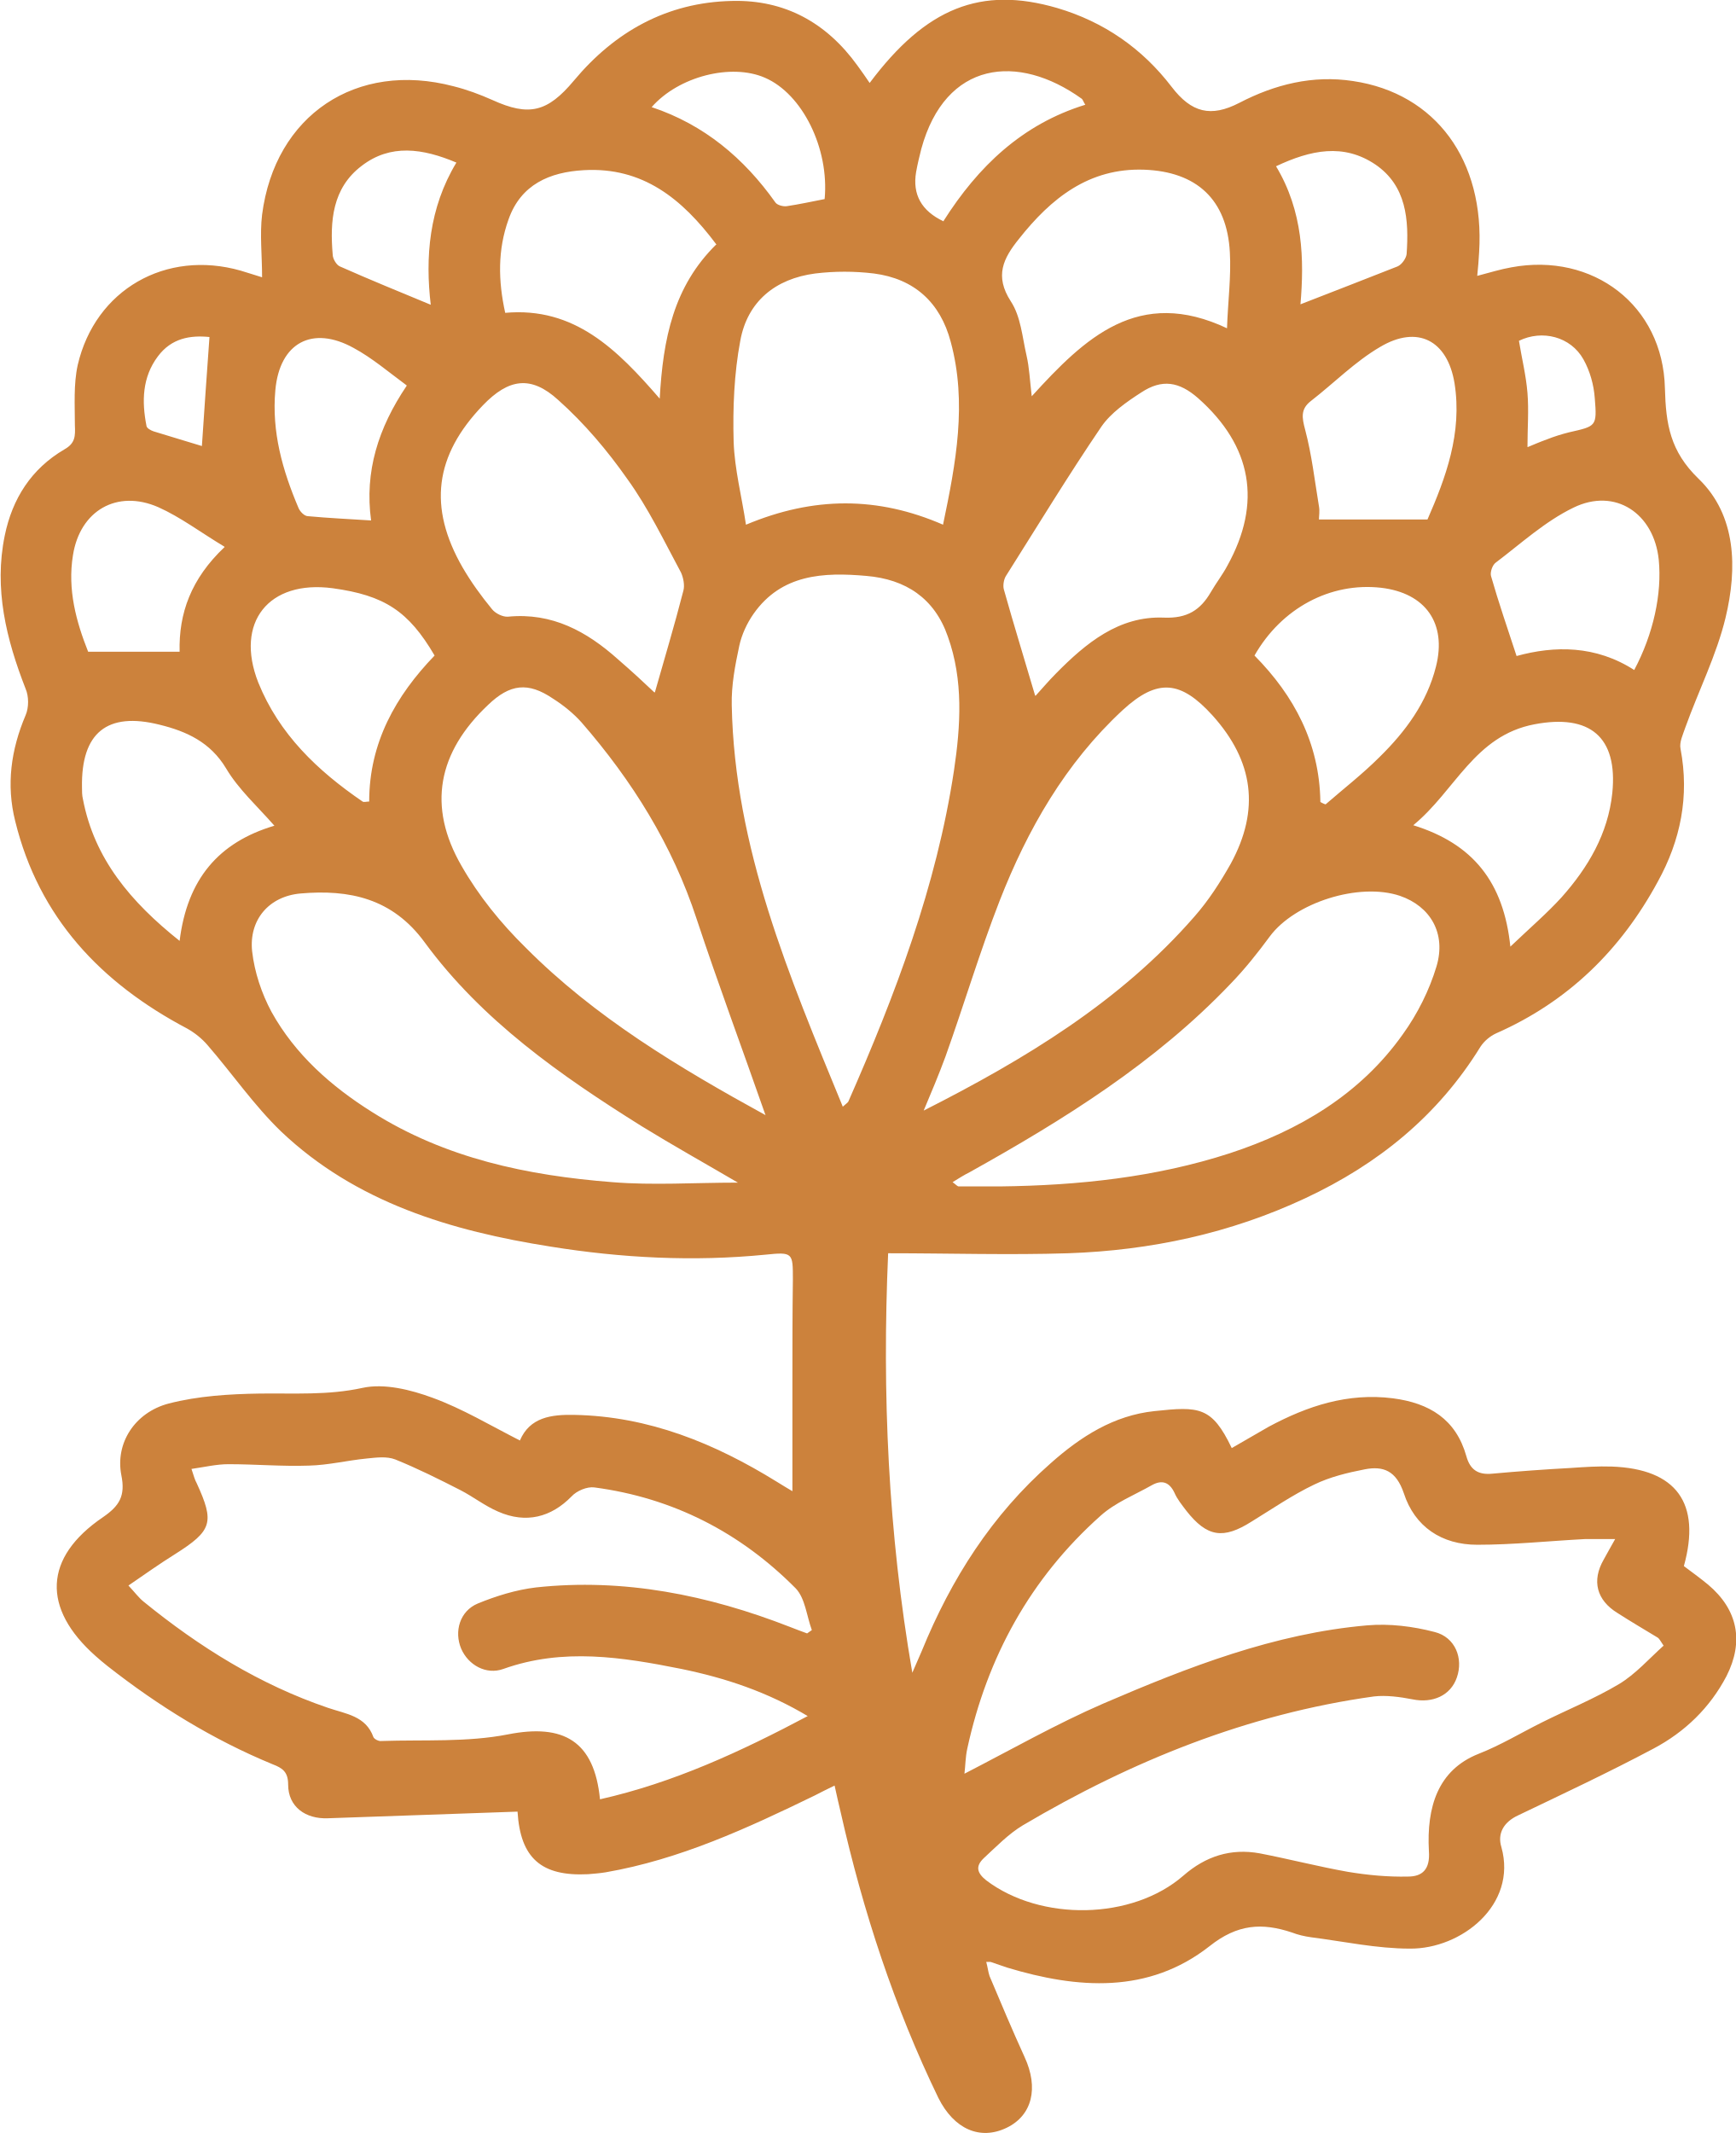
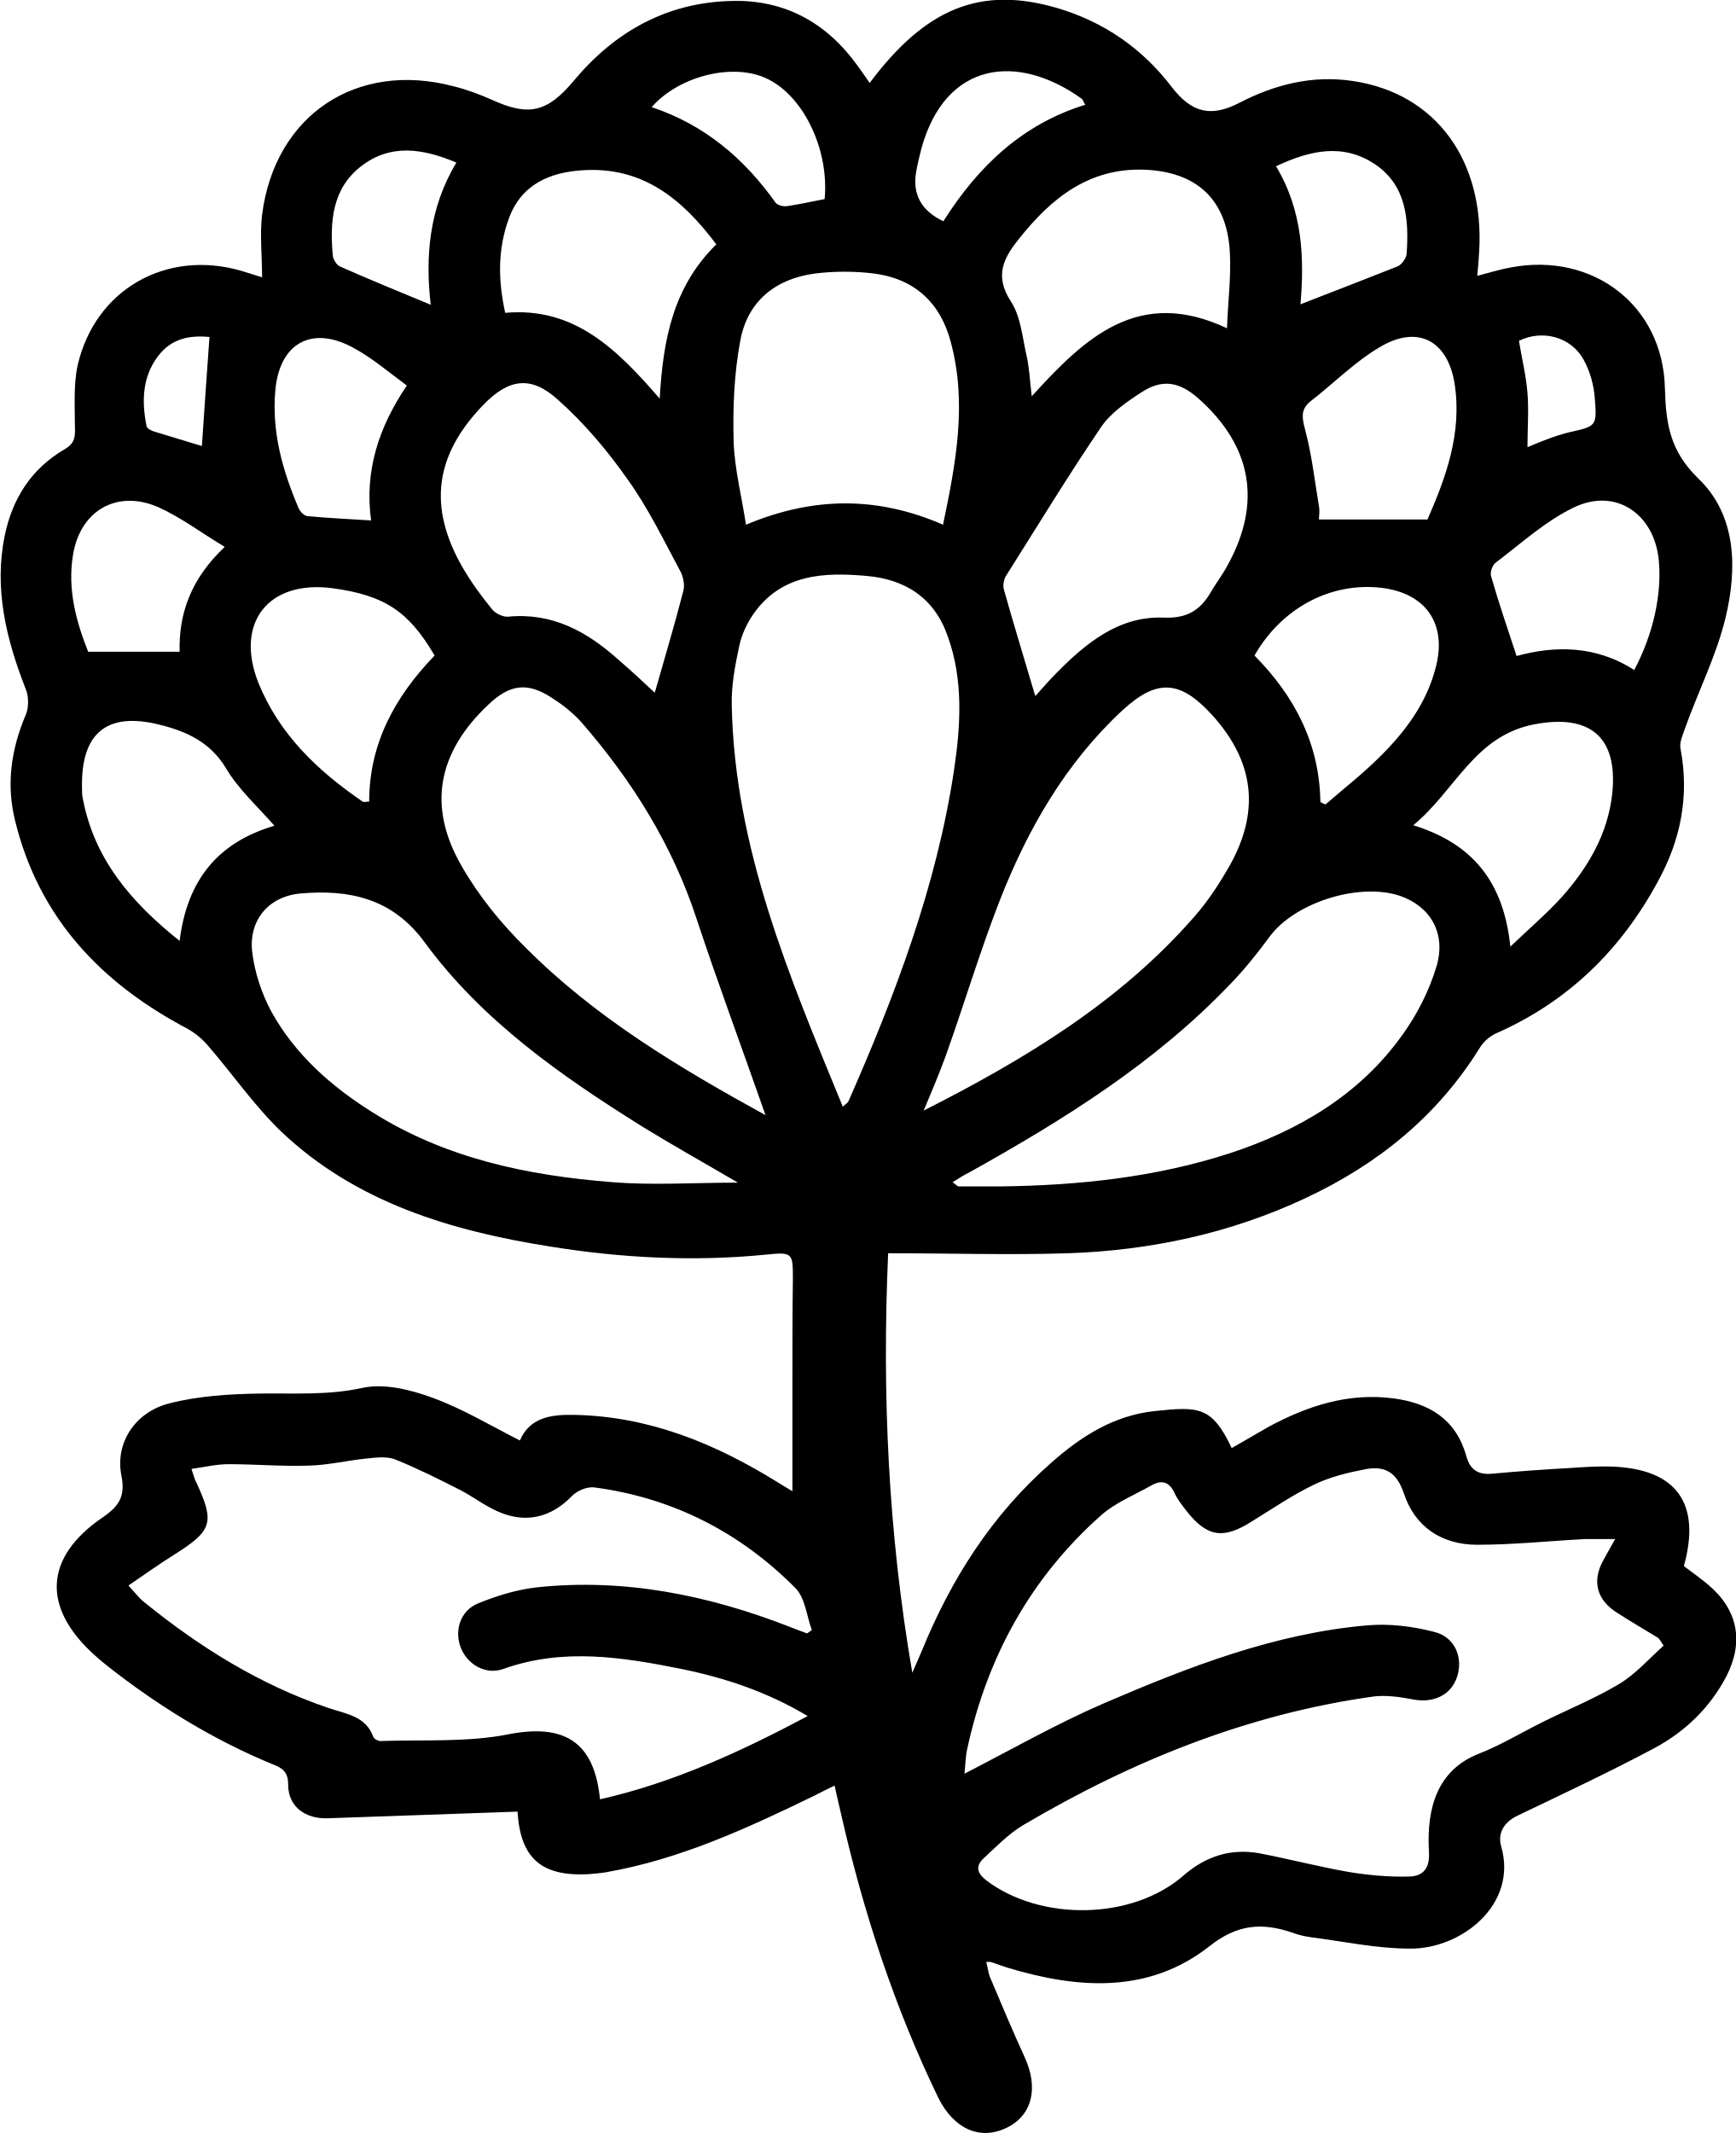
<svg xmlns="http://www.w3.org/2000/svg" id="Layer_2" data-name="Layer 2" viewBox="0 0 36.62 45">
-   <defs>
-     <style>
-       .cls-1 {
-         fill: #cc823c;
-         stroke-width: 0px;
-       }
-     </style>
-   </defs>
  <g id="Background">
-     <path class="cls-1" d="m31.17,5.82c.27-.07.49-.14.72-.18,1.72-.32,3.2.8,3.24,2.55.02.76.11,1.33.71,1.91.8.77.82,1.89.57,2.93-.19.79-.57,1.54-.85,2.32-.05.15-.13.31-.1.45.19,1,0,1.93-.48,2.8-.78,1.44-1.89,2.53-3.41,3.2-.13.06-.25.16-.33.28-.9,1.46-2.16,2.48-3.7,3.2-1.58.74-3.26,1.1-5,1.16-1.25.04-2.5,0-3.8,0-.13,2.97,0,5.89.51,8.85.08-.18.14-.32.2-.46.62-1.52,1.48-2.87,2.72-3.96.63-.56,1.33-1.01,2.19-1.1.94-.1,1.21-.1,1.63.78.26-.15.52-.3.78-.45.82-.44,1.67-.72,2.62-.6.77.1,1.33.44,1.55,1.22.08.29.25.4.55.37.55-.05,1.1-.09,1.65-.12.29-.02.58-.04.87-.03,1.36.05,1.89.77,1.52,2.1.16.12.34.25.51.39.63.53.76,1.2.39,1.93-.35.67-.88,1.18-1.54,1.53-.94.5-1.9.95-2.86,1.41-.3.14-.44.38-.35.67.34,1.22-.85,2.15-1.93,2.14-.7,0-1.39-.15-2.09-.24-.14-.02-.27-.05-.4-.1-.63-.21-1.15-.18-1.74.29-1.29,1.01-2.78.9-4.27.45-.12-.04-.23-.08-.35-.12-.01,0-.03,0-.09,0,.03.11.04.21.07.3.24.57.48,1.14.74,1.71.3.65.16,1.23-.38,1.49-.56.27-1.11.03-1.44-.63-.93-1.92-1.59-3.94-2.06-6.02-.04-.17-.08-.34-.13-.57-.16.08-.29.14-.42.21-1.42.69-2.85,1.35-4.41,1.62-.12.02-.25.03-.37.04-.99.05-1.43-.34-1.49-1.32-1.33.05-2.66.09-4,.14-.47.02-.84-.24-.84-.71,0-.27-.12-.35-.33-.43-1.26-.52-2.41-1.23-3.48-2.07-.09-.07-.17-.14-.25-.21-1.14-1.01-1.1-2.08.15-2.93.35-.24.48-.45.39-.89-.13-.67.28-1.32,1-1.51.62-.16,1.28-.2,1.92-.21.73-.01,1.44.04,2.17-.12.46-.1,1.02.04,1.48.21.63.23,1.21.58,1.84.9.21-.49.66-.55,1.15-.54,1.57.03,2.96.6,4.27,1.41.11.07.23.14.33.2,0-.78,0-1.53,0-2.28,0-.73,0-1.46.01-2.19,0-.56,0-.58-.58-.52-1.52.15-3.04.07-4.53-.17-2.1-.33-4.11-.93-5.69-2.43-.57-.55-1.03-1.22-1.55-1.82-.12-.14-.27-.26-.43-.35-1.82-.96-3.13-2.34-3.63-4.38-.19-.76-.09-1.5.22-2.23.07-.16.07-.4,0-.56-.41-1.05-.67-2.11-.44-3.23.16-.78.56-1.41,1.26-1.82.23-.13.23-.28.22-.51,0-.42-.03-.86.06-1.27.37-1.59,1.86-2.44,3.44-1.99.14.04.28.09.45.14,0-.47-.05-.9,0-1.32.27-2.1,1.99-3.25,4.04-2.71.28.07.55.17.82.29.77.35,1.16.26,1.72-.41C12.97.67,14.07.05,15.44.02c1.12-.03,2,.46,2.65,1.36.09.12.17.24.26.37,1.19-1.59,2.35-2.05,3.96-1.58.98.29,1.79.85,2.41,1.66.42.55.83.65,1.43.34.75-.39,1.55-.59,2.4-.46,1.75.26,2.78,1.68,2.66,3.61-.01.16-.02.32-.04.5Zm3.94,28.91c-.08-.12-.1-.16-.13-.18-.28-.17-.57-.34-.85-.52-.44-.27-.55-.68-.29-1.13.07-.13.14-.25.24-.43-.26,0-.45,0-.64,0-.76.04-1.51.12-2.27.12-.75,0-1.32-.38-1.55-1.09-.16-.47-.43-.58-.83-.5-.36.07-.73.16-1.06.32-.46.22-.88.51-1.32.78-.6.38-.94.33-1.38-.23-.09-.12-.19-.24-.25-.38-.11-.23-.27-.27-.47-.16-.37.21-.78.37-1.09.65-1.48,1.32-2.39,2.98-2.81,4.91-.04.18-.04.37-.06.53.99-.51,1.94-1.05,2.93-1.48,1.79-.77,3.61-1.48,5.57-1.65.47-.04.96.02,1.42.14.44.11.61.56.47.96-.13.38-.51.55-.94.46-.26-.05-.55-.09-.81-.06-2.66.37-5.11,1.36-7.41,2.72-.3.18-.56.45-.82.69-.18.17-.15.31.05.47,1.15.87,3.08.84,4.16-.1.47-.41,1-.58,1.61-.47.62.12,1.24.28,1.86.39.42.07.85.11,1.27.1.3,0,.47-.15.44-.54-.05-.93.19-1.71,1.05-2.05.46-.18.89-.44,1.33-.66.54-.27,1.11-.5,1.63-.81.35-.21.64-.54.94-.81Zm-18.04,1.49c-.88-.53-1.77-.82-2.69-1.01-1.25-.25-2.5-.45-3.76,0-.36.13-.74-.08-.89-.43-.15-.36-.03-.79.35-.95.39-.16.81-.29,1.23-.34,1.85-.2,3.63.16,5.35.83.12.05.24.09.37.14.03-.02.07-.05.1-.07-.11-.3-.14-.67-.34-.88-1.17-1.18-2.59-1.91-4.25-2.13-.15-.02-.37.07-.48.19-.43.44-.96.58-1.55.32-.28-.12-.52-.31-.79-.45-.45-.23-.91-.46-1.38-.65-.18-.07-.4-.04-.6-.02-.41.04-.81.14-1.22.15-.56.02-1.13-.03-1.7-.03-.25,0-.5.06-.78.1.05.15.07.23.11.3.38.83.33,1-.46,1.5-.32.2-.63.42-.98.66.14.15.22.26.32.34,1.18.96,2.45,1.75,3.89,2.24.38.13.8.17.96.62.02.04.11.09.17.08.89-.03,1.81.03,2.67-.14,1.17-.23,1.82.14,1.94,1.37,1.55-.35,2.96-1,4.41-1.77Zm.71-12.87c.08-.07.11-.09.12-.11.99-2.25,1.86-4.54,2.23-6.99.14-.94.2-1.9-.13-2.82-.28-.81-.89-1.21-1.72-1.28-.9-.08-1.79-.04-2.38.8-.14.2-.25.44-.3.67-.09.42-.17.84-.16,1.26.06,3.01,1.21,5.71,2.34,8.46Zm1.71.08c2.13-1.08,4.14-2.29,5.71-4.09.3-.34.55-.73.77-1.12.62-1.14.48-2.16-.38-3.12-.67-.74-1.16-.8-1.9-.12-1.21,1.12-2.01,2.52-2.6,4.03-.42,1.08-.75,2.19-1.14,3.28-.14.38-.3.76-.46,1.14Zm-3.34.09c-.5-1.43-1-2.77-1.45-4.13-.51-1.56-1.36-2.92-2.43-4.15-.17-.19-.38-.36-.6-.5-.53-.36-.91-.31-1.37.13-1.06,1-1.29,2.14-.56,3.4.36.63.83,1.21,1.35,1.72,1.46,1.47,3.23,2.53,5.07,3.54Zm3.95,1.42c.07.05.1.09.13.09.29,0,.58,0,.87,0,1.65-.02,3.28-.19,4.85-.7,1.46-.48,2.75-1.24,3.65-2.51.31-.43.56-.93.71-1.43.21-.7-.13-1.27-.77-1.49-.86-.29-2.22.14-2.75.86-.25.34-.52.68-.82.99-1.59,1.67-3.52,2.87-5.51,3.98-.12.06-.23.13-.36.21Zm-4.53.01c-.7-.41-1.38-.79-2.03-1.19-1.71-1.07-3.37-2.23-4.58-3.88-.68-.93-1.59-1.12-2.62-1.03-.67.06-1.09.56-1.02,1.22.05.44.2.89.41,1.28.5.9,1.26,1.57,2.12,2.11,1.55.98,3.28,1.34,5.07,1.48.86.07,1.72.01,2.65.01Zm4.33-13.89c.27-1.29.51-2.56.16-3.85-.22-.83-.77-1.33-1.62-1.44-.41-.05-.83-.05-1.24,0-.84.11-1.43.59-1.58,1.42-.13.69-.16,1.42-.14,2.13.02.58.17,1.15.26,1.75,1.43-.6,2.78-.6,4.16,0Zm1.95,3.62c.12-.13.27-.31.43-.47.63-.64,1.33-1.22,2.28-1.18.49.02.77-.16.99-.54.11-.19.25-.37.35-.56.73-1.32.52-2.52-.62-3.53-.4-.35-.76-.41-1.2-.12-.31.2-.64.43-.84.72-.7,1.03-1.35,2.1-2.02,3.16-.04.07-.06.19-.04.27.21.75.44,1.49.66,2.24Zm-8.03-.08c.19-.67.41-1.4.6-2.14.03-.11,0-.27-.05-.38-.36-.67-.69-1.36-1.13-1.97-.42-.6-.91-1.18-1.46-1.67-.58-.53-1.05-.45-1.59.11-1.02,1.06-1.16,2.15-.43,3.42.18.31.39.6.62.88.07.09.23.17.34.16.93-.09,1.66.31,2.32.9.29.25.57.51.77.7Zm12.07-7.67c.02-.58.09-1.1.06-1.61-.06-1.11-.7-1.7-1.81-1.74-1.16-.04-1.96.6-2.64,1.46-.33.41-.52.78-.17,1.32.21.32.24.75.33,1.14.06.26.07.53.11.86,1.12-1.23,2.25-2.32,4.13-1.43Zm-10.78-1.78c-.72-.96-1.55-1.63-2.79-1.56-.72.04-1.33.3-1.59,1.04-.23.64-.22,1.29-.07,1.97,1.46-.13,2.36.77,3.26,1.81.07-1.26.29-2.37,1.2-3.26Zm16.76,14.82c.42-.4.77-.7,1.08-1.04.56-.63.98-1.34,1.07-2.2.12-1.19-.48-1.67-1.64-1.45-1.27.24-1.67,1.4-2.56,2.13,1.26.39,1.91,1.2,2.05,2.57Zm-4.01-3.05s.07.04.11.05c.38-.33.78-.64,1.14-1,.55-.54,1-1.15,1.19-1.91.23-.91-.22-1.55-1.16-1.66-1.07-.12-2.1.43-2.67,1.43.84.85,1.37,1.85,1.39,3.08Zm-18.69-3.09c-.55-.94-1.06-1.27-2.15-1.42-1.35-.18-2.07.72-1.57,1.99.44,1.09,1.25,1.86,2.2,2.51.03.02.08,0,.14,0,0-1.24.56-2.23,1.38-3.08Zm-5.38,6.02c.16-1.3.82-2.08,2-2.43-.36-.41-.76-.77-1.02-1.21-.33-.55-.83-.78-1.4-.92-1.11-.28-1.66.17-1.64,1.32,0,.08,0,.17.02.25.24,1.26,1.01,2.17,2.04,2.99Zm26.33-8.89c.38-.87.74-1.82.57-2.88-.15-.9-.78-1.23-1.57-.76-.53.31-.97.76-1.46,1.14-.22.17-.19.35-.12.61.14.53.2,1.07.29,1.61.02.1,0,.21,0,.28h2.28Zm4.36,3.18c.41-.77.59-1.62.52-2.33-.1-.98-.92-1.53-1.8-1.1-.6.29-1.11.76-1.64,1.16-.07.05-.12.2-.1.28.16.56.35,1.11.54,1.69.8-.22,1.67-.23,2.49.3Zm-25.9-6.01c-.38-.28-.73-.58-1.12-.79-.87-.48-1.56-.11-1.65.89-.08.88.15,1.69.49,2.49.03.07.12.17.2.17.43.04.86.06,1.33.09-.14-1.03.15-1.95.75-2.84Zm-3.85,3.4c-.5-.3-.92-.62-1.39-.83-.87-.38-1.65.07-1.8,1.01-.12.73.07,1.41.32,2.04h1.93c-.02-.81.24-1.54.95-2.21ZM26.92,3.5c.58.96.6,1.98.52,2.92.69-.27,1.37-.53,2.05-.8.09-.04.18-.17.19-.26.05-.72,0-1.44-.66-1.89-.67-.45-1.36-.31-2.1.04Zm-17.83,2.94c-.12-1.01-.04-2.05.54-3.01-.71-.3-1.39-.4-2,.07-.62.47-.67,1.17-.61,1.87,0,.09.08.22.15.25.63.28,1.27.54,1.92.81Zm8.31-2.24c.1-1.07-.47-2.22-1.26-2.56-.71-.31-1.82-.03-2.39.62,1.11.37,1.95,1.08,2.61,2.01.04.06.17.09.24.08.27-.04.54-.1.8-.15Zm2.51.46c.73-1.15,1.66-2.04,2.99-2.45-.04-.06-.05-.11-.08-.13-1.34-.96-2.87-.8-3.38,1.06-.04.16-.08.32-.11.49q-.12.71.58,1.04Zm12.33,4.77c.12-.05.26-.11.4-.16.15-.06.31-.11.47-.15.57-.13.59-.12.54-.72-.02-.28-.1-.57-.24-.82-.27-.48-.87-.63-1.36-.39.06.37.15.73.18,1.1.03.37,0,.74,0,1.14ZM4.42,7.11c-.4-.04-.8.02-1.09.41-.33.44-.34.95-.24,1.46,0,.05.09.1.15.12.35.11.7.21,1.02.31.05-.74.1-1.48.16-2.3Z" />
+     <path d="m31.17,5.82c.27-.07.49-.14.72-.18,1.72-.32,3.2.8,3.24,2.55.02.76.11,1.33.71,1.91.8.77.82,1.89.57,2.93-.19.79-.57,1.54-.85,2.32-.05.15-.13.31-.1.45.19,1,0,1.93-.48,2.8-.78,1.44-1.89,2.53-3.41,3.2-.13.06-.25.16-.33.28-.9,1.46-2.16,2.48-3.7,3.2-1.58.74-3.26,1.1-5,1.16-1.25.04-2.5,0-3.8,0-.13,2.97,0,5.89.51,8.85.08-.18.14-.32.2-.46.62-1.52,1.48-2.87,2.72-3.96.63-.56,1.33-1.01,2.19-1.1.94-.1,1.21-.1,1.63.78.26-.15.52-.3.78-.45.82-.44,1.67-.72,2.62-.6.77.1,1.33.44,1.55,1.22.08.29.25.4.55.37.55-.05,1.1-.09,1.65-.12.29-.02.58-.04.87-.03,1.36.05,1.89.77,1.52,2.1.16.12.34.25.51.39.63.53.76,1.2.39,1.93-.35.67-.88,1.18-1.54,1.53-.94.5-1.9.95-2.86,1.41-.3.14-.44.38-.35.67.34,1.22-.85,2.15-1.93,2.14-.7,0-1.39-.15-2.09-.24-.14-.02-.27-.05-.4-.1-.63-.21-1.15-.18-1.74.29-1.29,1.01-2.78.9-4.27.45-.12-.04-.23-.08-.35-.12-.01,0-.03,0-.09,0,.03.11.04.21.07.3.24.57.48,1.14.74,1.71.3.65.16,1.23-.38,1.49-.56.27-1.11.03-1.44-.63-.93-1.92-1.59-3.94-2.06-6.02-.04-.17-.08-.34-.13-.57-.16.08-.29.14-.42.21-1.42.69-2.85,1.35-4.41,1.62-.12.02-.25.03-.37.04-.99.05-1.43-.34-1.49-1.32-1.33.05-2.66.09-4,.14-.47.02-.84-.24-.84-.71,0-.27-.12-.35-.33-.43-1.26-.52-2.41-1.23-3.48-2.07-.09-.07-.17-.14-.25-.21-1.14-1.01-1.1-2.08.15-2.93.35-.24.48-.45.39-.89-.13-.67.28-1.32,1-1.51.62-.16,1.28-.2,1.92-.21.73-.01,1.44.04,2.17-.12.46-.1,1.02.04,1.48.21.63.23,1.21.58,1.84.9.21-.49.66-.55,1.15-.54,1.57.03,2.96.6,4.27,1.41.11.07.23.14.33.2,0-.78,0-1.53,0-2.28,0-.73,0-1.46.01-2.19,0-.56,0-.58-.58-.52-1.52.15-3.04.07-4.53-.17-2.1-.33-4.11-.93-5.69-2.43-.57-.55-1.03-1.22-1.55-1.82-.12-.14-.27-.26-.43-.35-1.82-.96-3.13-2.34-3.63-4.38-.19-.76-.09-1.5.22-2.23.07-.16.07-.4,0-.56-.41-1.05-.67-2.11-.44-3.23.16-.78.56-1.41,1.26-1.82.23-.13.23-.28.22-.51,0-.42-.03-.86.06-1.27.37-1.59,1.86-2.44,3.44-1.99.14.04.28.09.45.14,0-.47-.05-.9,0-1.32.27-2.1,1.99-3.25,4.04-2.71.28.07.55.17.82.29.77.35,1.16.26,1.72-.41C12.97.67,14.07.05,15.44.02c1.12-.03,2,.46,2.65,1.36.09.12.17.24.26.37,1.19-1.59,2.35-2.05,3.96-1.58.98.29,1.79.85,2.41,1.66.42.55.83.65,1.43.34.75-.39,1.55-.59,2.4-.46,1.75.26,2.78,1.68,2.66,3.61-.01.16-.02.32-.04.5Zm3.94,28.91c-.08-.12-.1-.16-.13-.18-.28-.17-.57-.34-.85-.52-.44-.27-.55-.68-.29-1.13.07-.13.14-.25.24-.43-.26,0-.45,0-.64,0-.76.04-1.51.12-2.27.12-.75,0-1.32-.38-1.55-1.09-.16-.47-.43-.58-.83-.5-.36.07-.73.16-1.06.32-.46.22-.88.51-1.32.78-.6.38-.94.33-1.38-.23-.09-.12-.19-.24-.25-.38-.11-.23-.27-.27-.47-.16-.37.21-.78.37-1.09.65-1.48,1.32-2.39,2.98-2.81,4.91-.04.18-.04.37-.06.53.99-.51,1.94-1.05,2.93-1.48,1.79-.77,3.61-1.48,5.57-1.65.47-.04.96.02,1.42.14.44.11.61.56.47.96-.13.38-.51.55-.94.46-.26-.05-.55-.09-.81-.06-2.66.37-5.11,1.36-7.41,2.72-.3.18-.56.45-.82.69-.18.17-.15.31.05.47,1.15.87,3.08.84,4.16-.1.47-.41,1-.58,1.61-.47.62.12,1.24.28,1.86.39.42.07.85.11,1.27.1.3,0,.47-.15.44-.54-.05-.93.19-1.71,1.05-2.05.46-.18.89-.44,1.33-.66.54-.27,1.11-.5,1.63-.81.35-.21.64-.54.94-.81Zm-18.04,1.49c-.88-.53-1.77-.82-2.69-1.01-1.25-.25-2.5-.45-3.76,0-.36.13-.74-.08-.89-.43-.15-.36-.03-.79.35-.95.39-.16.81-.29,1.23-.34,1.85-.2,3.63.16,5.35.83.12.05.24.09.37.14.03-.02.07-.05.1-.07-.11-.3-.14-.67-.34-.88-1.17-1.18-2.59-1.91-4.25-2.13-.15-.02-.37.07-.48.19-.43.44-.96.58-1.55.32-.28-.12-.52-.31-.79-.45-.45-.23-.91-.46-1.38-.65-.18-.07-.4-.04-.6-.02-.41.04-.81.14-1.22.15-.56.02-1.13-.03-1.7-.03-.25,0-.5.06-.78.1.05.15.07.23.11.3.38.83.33,1-.46,1.5-.32.2-.63.42-.98.66.14.15.22.26.32.34,1.18.96,2.45,1.75,3.89,2.24.38.13.8.17.96.62.02.04.11.09.17.08.89-.03,1.81.03,2.67-.14,1.17-.23,1.82.14,1.94,1.37,1.55-.35,2.96-1,4.41-1.77Zm.71-12.87c.08-.07.11-.09.12-.11.99-2.25,1.86-4.54,2.23-6.99.14-.94.2-1.9-.13-2.82-.28-.81-.89-1.21-1.72-1.28-.9-.08-1.79-.04-2.38.8-.14.2-.25.44-.3.67-.09.42-.17.84-.16,1.26.06,3.01,1.21,5.71,2.34,8.46Zm1.71.08c2.13-1.08,4.14-2.29,5.71-4.09.3-.34.55-.73.77-1.12.62-1.14.48-2.16-.38-3.12-.67-.74-1.16-.8-1.9-.12-1.21,1.12-2.01,2.52-2.6,4.03-.42,1.08-.75,2.19-1.14,3.28-.14.38-.3.76-.46,1.14Zm-3.34.09c-.5-1.43-1-2.77-1.45-4.13-.51-1.56-1.36-2.92-2.43-4.15-.17-.19-.38-.36-.6-.5-.53-.36-.91-.31-1.37.13-1.06,1-1.29,2.14-.56,3.4.36.63.83,1.21,1.35,1.72,1.46,1.47,3.23,2.53,5.07,3.54Zm3.95,1.42c.07.05.1.09.13.09.29,0,.58,0,.87,0,1.65-.02,3.28-.19,4.85-.7,1.46-.48,2.75-1.24,3.65-2.51.31-.43.56-.93.71-1.43.21-.7-.13-1.27-.77-1.49-.86-.29-2.22.14-2.75.86-.25.34-.52.68-.82.99-1.59,1.67-3.52,2.87-5.51,3.98-.12.06-.23.13-.36.21Zm-4.53.01c-.7-.41-1.38-.79-2.03-1.19-1.71-1.07-3.37-2.23-4.58-3.88-.68-.93-1.59-1.12-2.62-1.03-.67.06-1.09.56-1.02,1.22.05.44.2.89.41,1.28.5.9,1.26,1.57,2.12,2.11,1.55.98,3.28,1.34,5.07,1.48.86.07,1.72.01,2.65.01Zm4.33-13.89c.27-1.29.51-2.56.16-3.85-.22-.83-.77-1.33-1.62-1.44-.41-.05-.83-.05-1.24,0-.84.11-1.43.59-1.58,1.42-.13.69-.16,1.42-.14,2.13.02.58.17,1.15.26,1.75,1.43-.6,2.78-.6,4.16,0Zm1.95,3.62c.12-.13.27-.31.43-.47.63-.64,1.33-1.22,2.28-1.18.49.02.77-.16.99-.54.11-.19.25-.37.35-.56.73-1.32.52-2.52-.62-3.53-.4-.35-.76-.41-1.2-.12-.31.2-.64.43-.84.72-.7,1.03-1.35,2.1-2.02,3.16-.04.07-.06.19-.04.27.21.75.44,1.49.66,2.24Zm-8.03-.08c.19-.67.41-1.4.6-2.14.03-.11,0-.27-.05-.38-.36-.67-.69-1.36-1.13-1.97-.42-.6-.91-1.18-1.46-1.67-.58-.53-1.05-.45-1.59.11-1.02,1.06-1.16,2.15-.43,3.42.18.31.39.6.62.88.07.09.23.17.34.16.93-.09,1.66.31,2.32.9.29.25.57.51.77.7Zm12.07-7.67c.02-.58.09-1.1.06-1.61-.06-1.11-.7-1.7-1.81-1.74-1.16-.04-1.96.6-2.64,1.46-.33.41-.52.78-.17,1.32.21.32.24.75.33,1.14.06.26.07.53.11.86,1.12-1.23,2.25-2.32,4.13-1.43Zm-10.78-1.78c-.72-.96-1.55-1.63-2.79-1.56-.72.04-1.33.3-1.59,1.04-.23.64-.22,1.29-.07,1.97,1.46-.13,2.36.77,3.26,1.81.07-1.26.29-2.37,1.2-3.26Zm16.76,14.82c.42-.4.77-.7,1.08-1.04.56-.63.98-1.34,1.07-2.2.12-1.19-.48-1.67-1.64-1.45-1.27.24-1.67,1.4-2.56,2.13,1.26.39,1.91,1.2,2.05,2.57Zm-4.01-3.05s.07.04.11.05c.38-.33.78-.64,1.14-1,.55-.54,1-1.15,1.19-1.91.23-.91-.22-1.55-1.16-1.66-1.07-.12-2.1.43-2.67,1.43.84.85,1.37,1.85,1.39,3.08Zm-18.69-3.09c-.55-.94-1.06-1.27-2.15-1.42-1.35-.18-2.07.72-1.57,1.99.44,1.09,1.25,1.86,2.2,2.51.03.02.08,0,.14,0,0-1.24.56-2.23,1.38-3.08Zm-5.38,6.02c.16-1.3.82-2.08,2-2.43-.36-.41-.76-.77-1.02-1.21-.33-.55-.83-.78-1.4-.92-1.11-.28-1.66.17-1.64,1.32,0,.08,0,.17.02.25.24,1.26,1.01,2.17,2.04,2.99Zm26.33-8.89c.38-.87.74-1.82.57-2.88-.15-.9-.78-1.23-1.57-.76-.53.31-.97.76-1.46,1.14-.22.17-.19.35-.12.61.14.53.2,1.07.29,1.61.02.1,0,.21,0,.28h2.28Zm4.36,3.18c.41-.77.59-1.62.52-2.33-.1-.98-.92-1.53-1.8-1.1-.6.29-1.11.76-1.64,1.16-.07.05-.12.2-.1.28.16.56.35,1.11.54,1.69.8-.22,1.67-.23,2.49.3Zm-25.9-6.01c-.38-.28-.73-.58-1.12-.79-.87-.48-1.56-.11-1.65.89-.08.88.15,1.69.49,2.49.03.07.12.17.2.17.43.04.86.06,1.33.09-.14-1.03.15-1.95.75-2.84Zm-3.85,3.4c-.5-.3-.92-.62-1.39-.83-.87-.38-1.65.07-1.8,1.01-.12.73.07,1.41.32,2.04h1.93c-.02-.81.24-1.54.95-2.21ZM26.92,3.5c.58.96.6,1.98.52,2.92.69-.27,1.37-.53,2.05-.8.09-.04.18-.17.19-.26.05-.72,0-1.44-.66-1.89-.67-.45-1.36-.31-2.1.04Zm-17.83,2.94c-.12-1.01-.04-2.05.54-3.01-.71-.3-1.39-.4-2,.07-.62.47-.67,1.17-.61,1.87,0,.09.08.22.15.25.63.28,1.27.54,1.92.81Zm8.31-2.24c.1-1.07-.47-2.22-1.26-2.56-.71-.31-1.82-.03-2.39.62,1.11.37,1.95,1.08,2.61,2.01.04.06.17.09.24.08.27-.04.54-.1.8-.15Zm2.51.46c.73-1.15,1.66-2.04,2.99-2.45-.04-.06-.05-.11-.08-.13-1.34-.96-2.87-.8-3.38,1.06-.04.16-.08.32-.11.49q-.12.71.58,1.04Zm12.33,4.77c.12-.05.26-.11.4-.16.15-.06.31-.11.47-.15.57-.13.59-.12.54-.72-.02-.28-.1-.57-.24-.82-.27-.48-.87-.63-1.36-.39.06.37.15.73.18,1.1.03.37,0,.74,0,1.14ZM4.42,7.11c-.4-.04-.8.02-1.09.41-.33.44-.34.95-.24,1.46,0,.05.09.1.15.12.35.11.7.21,1.02.31.05-.74.1-1.48.16-2.3Z" />
  </g>
</svg>
